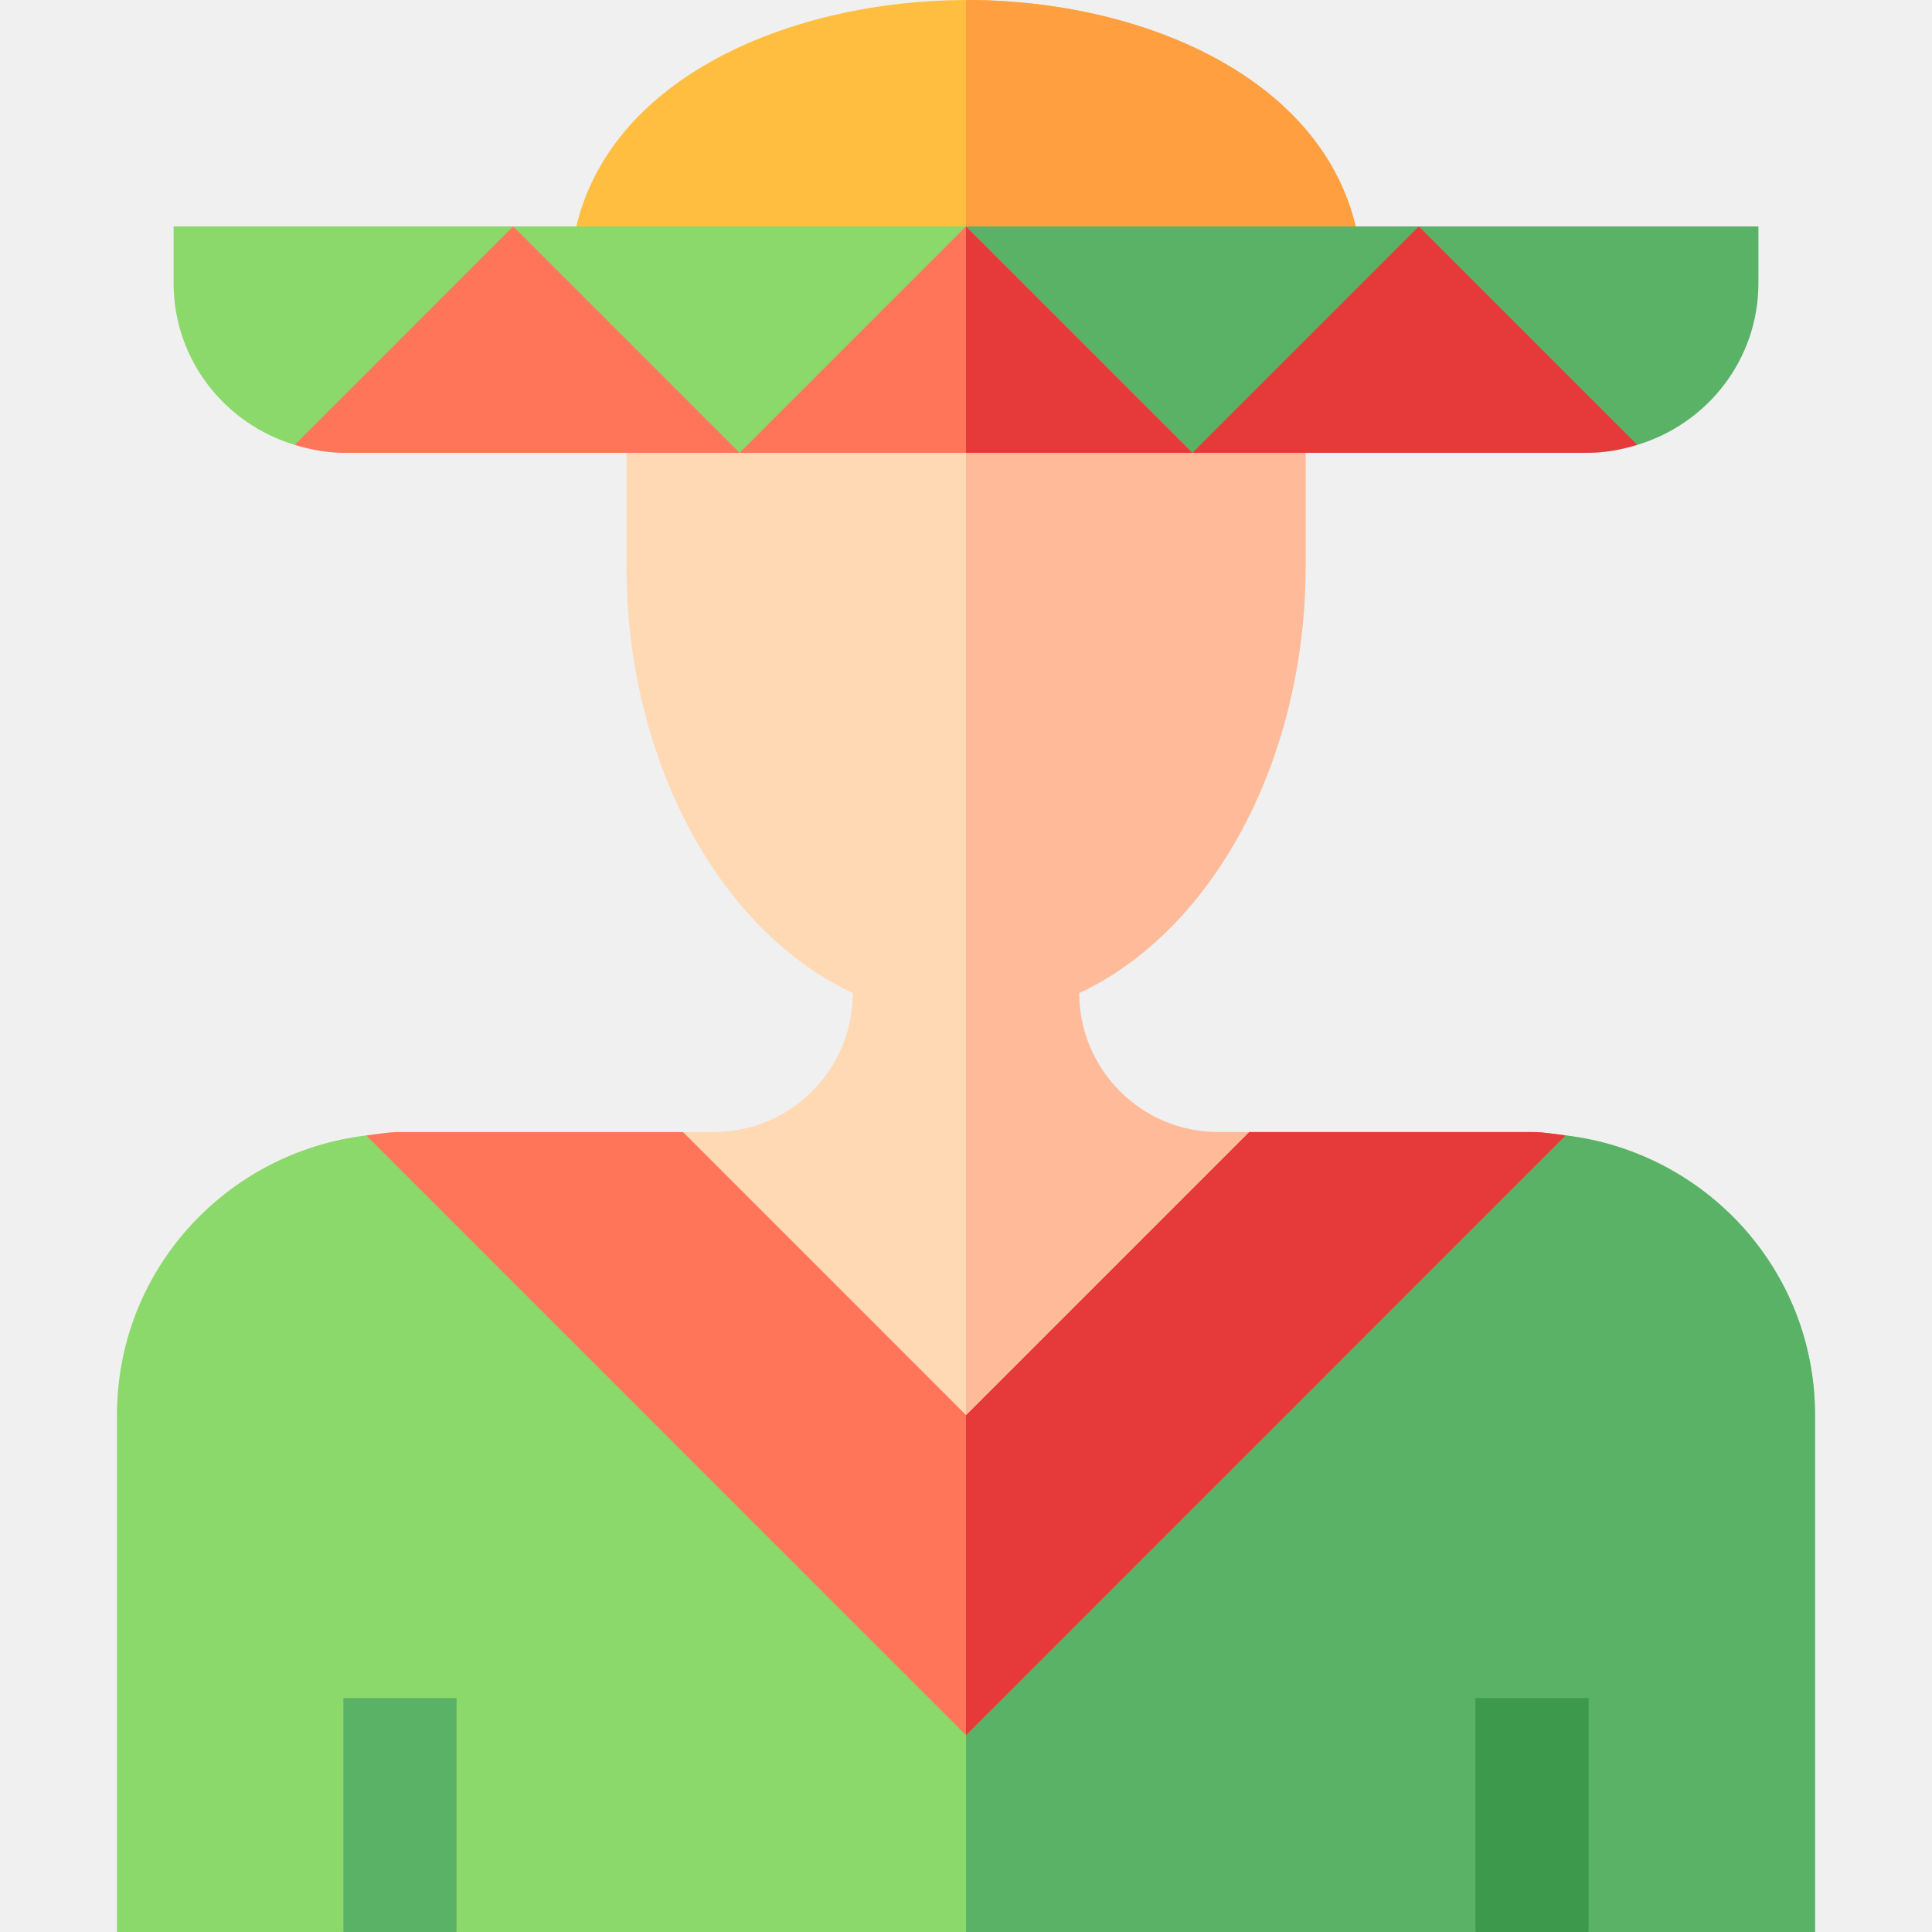
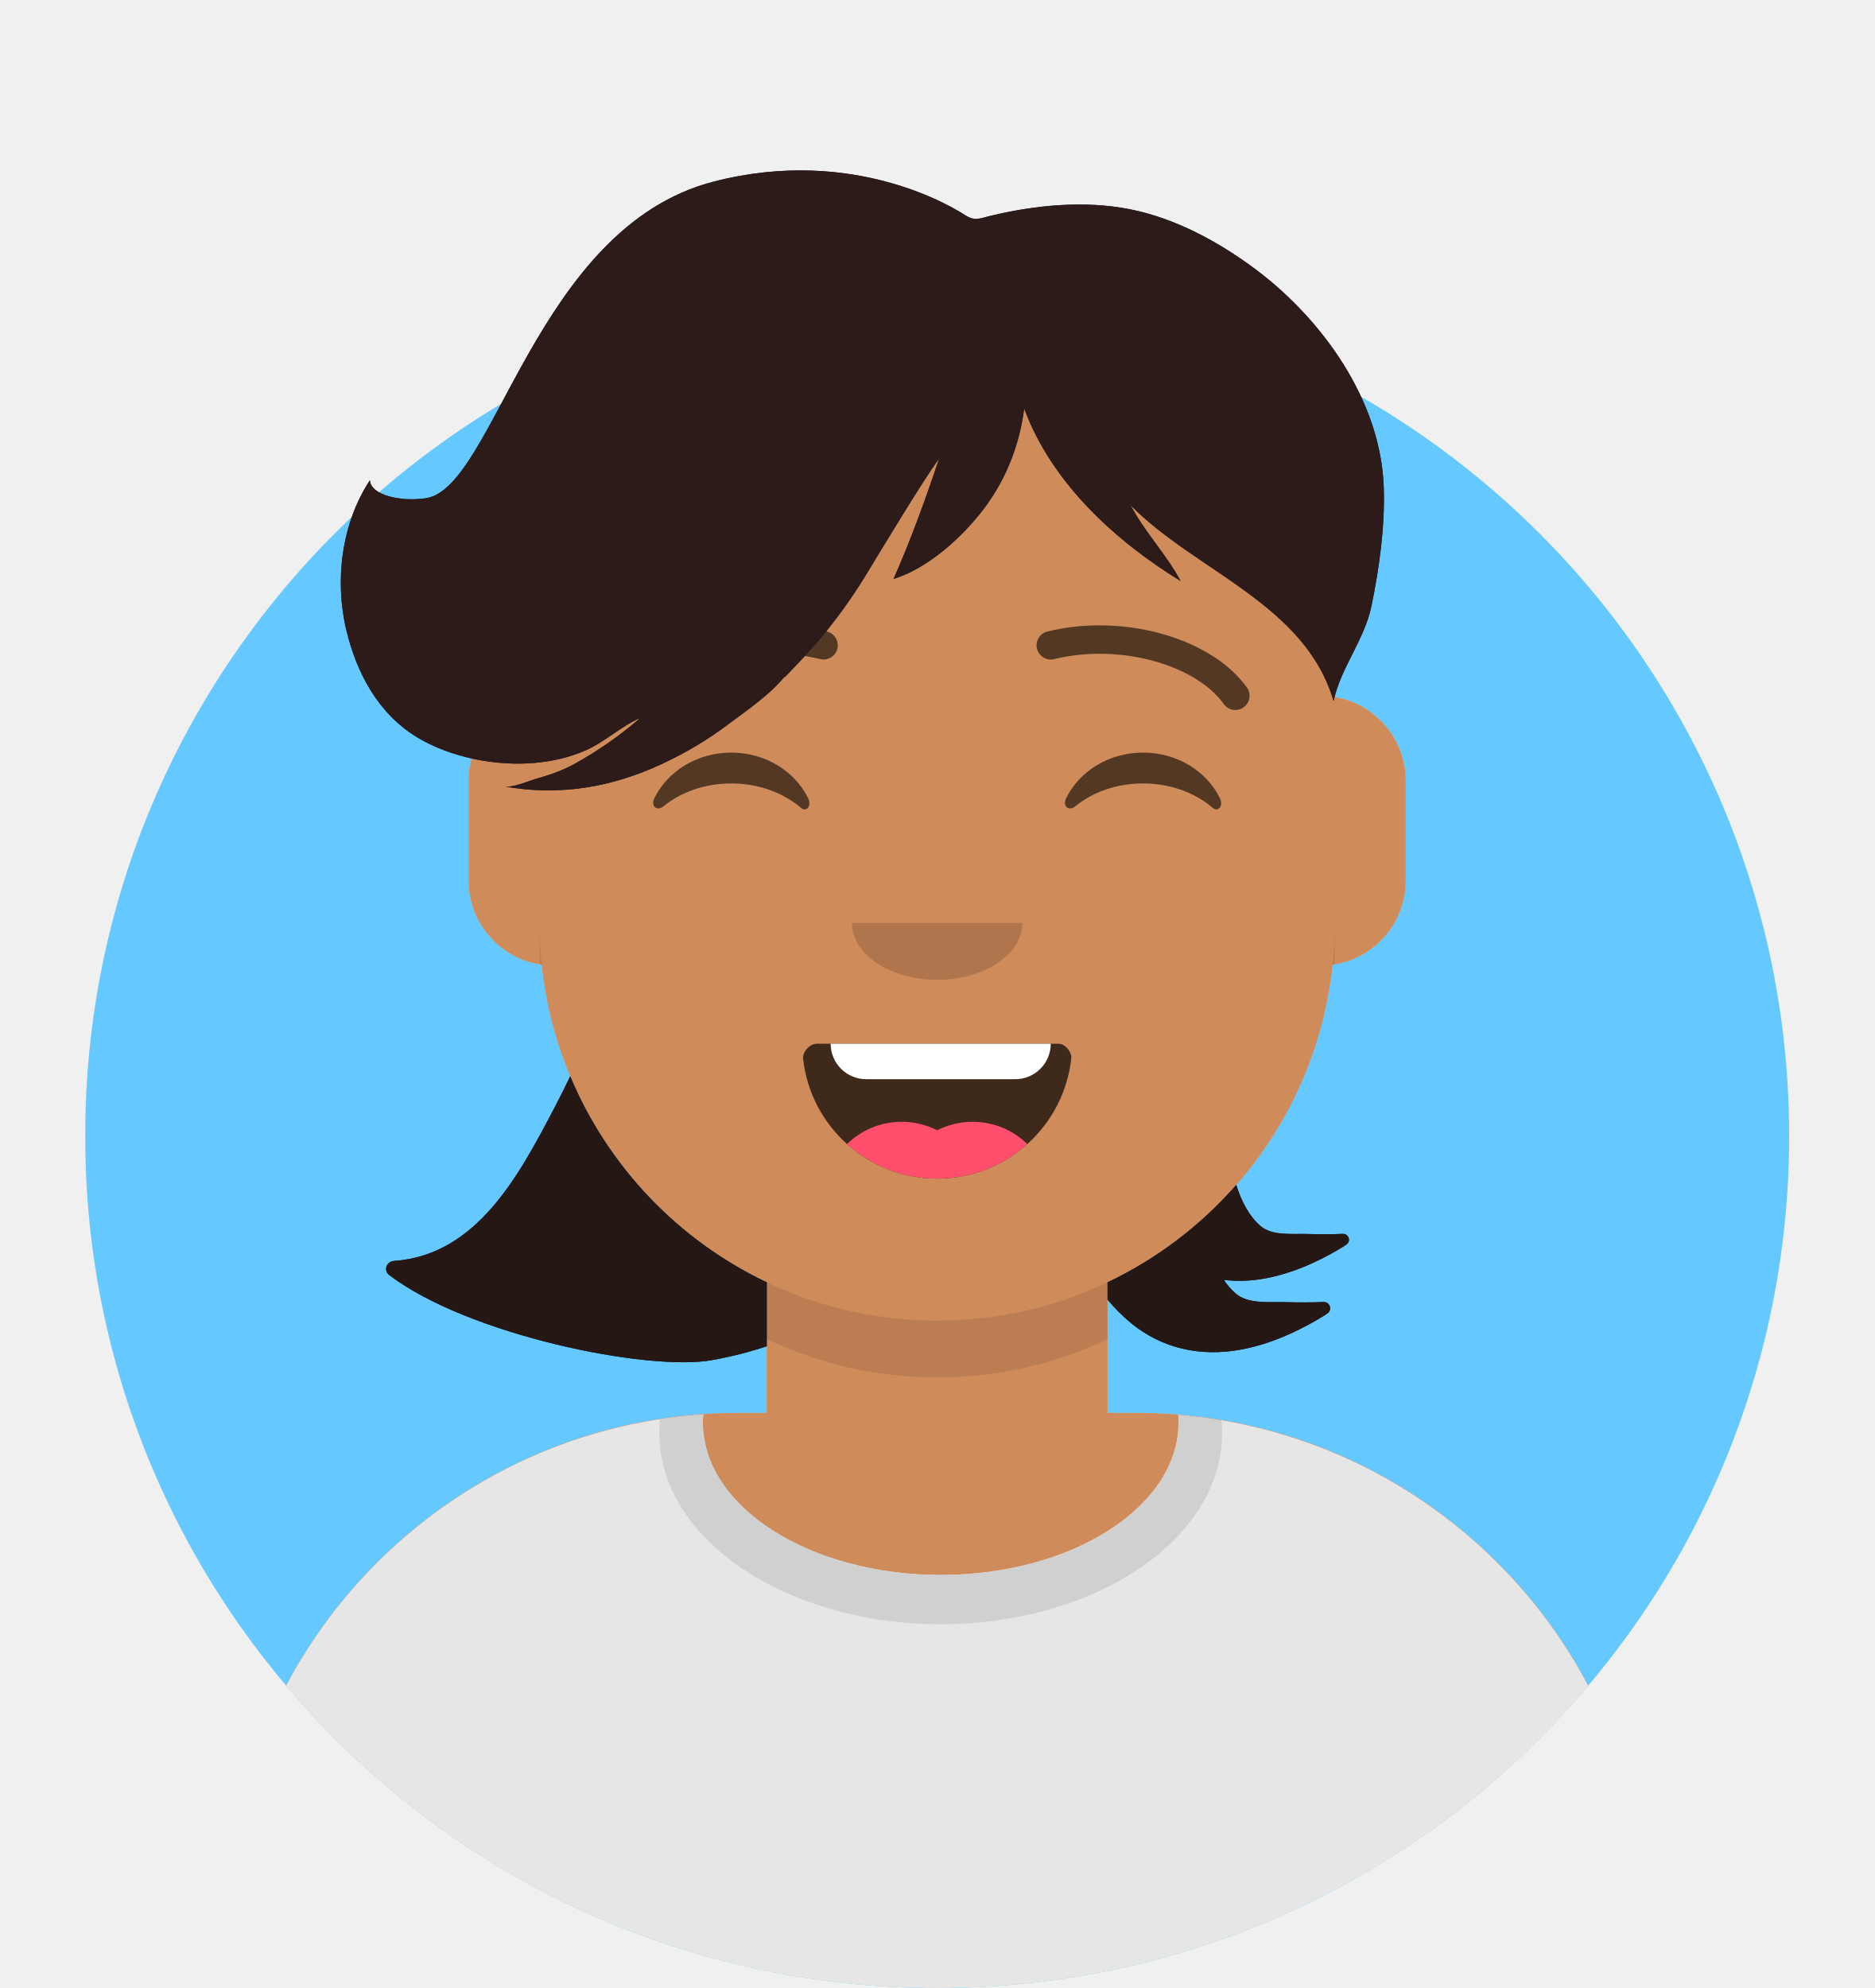
- <svg xmlns="http://www.w3.org/2000/svg" id="Capa_1" enable-background="new 0 0 512 512" height="512" viewBox="0 0 512 512" width="512">
-   <g>
-     <path d="m414.936 300.901-158.936 98.957-158.932-98.957c-37.157 4.466-66.068 35.737-66.068 74.099v137h60l15-32 15 32h135 135l15-32 15 32h60v-137c0-38.361-28.907-69.635-66.064-74.099z" fill="#8cd96b" />
-     <path d="m406 480 15 32h60v-137c0-38.361-28.907-69.635-66.064-74.099l-158.936 98.957v112.142h135z" fill="#5ab267" />
-     <path d="m406 300h-75l-75 45-74.995-45h-75.005c-3.06 0-5.967.546-8.932.901l158.932 158.957 158.936-158.958c-2.965-.356-5.874-.9-8.936-.9z" fill="#ff7559" />
-     <path d="m406 300h-75l-75 45v114.858l158.936-158.958c-2.965-.356-5.874-.9-8.936-.9z" fill="#e63a3a" />
-     <path d="m256.264 0c-.088 0-.176.015-.264.015-50.636.08-105 24.565-105 74.985h105 105c0-50.149-53.824-75-104.736-75z" fill="#ffbe40" />
-     <path d="m256.264 0c-.088 0-.176.015-.264.015v74.985h105c0-50.149-53.824-75-104.736-75z" fill="#ff9f40" />
-     <path d="m346 150v-60h-90-90v60c0 50.83 24.111 96.313 60 113.174v.015c0 20.302-16.494 36.811-36.797 36.811h-8.198l74.995 75 75-75h-8.203c-20.303 0-36.797-16.509-36.797-36.812 35.889-16.875 60-62.358 60-113.188z" fill="#ffd9b3" />
-     <path d="m322.797 300c-20.303 0-36.797-16.509-36.797-36.812 35.889-16.875 60-62.358 60-113.188v-60h-90v285l75-75z" fill="#fb9" />
-     <g>
-       <path d="m376 60h-120l14.566 29.566 45.434 30.434 43.737-28.737z" fill="#5ab267" />
-       <path d="m376 60 14.961 29.961 42.937 27.937c18.523-5.574 32.102-22.56 32.102-42.898v-15z" fill="#5ab267" />
-       <g fill="#8cd96b">
-         <path d="m256 60h-120l13.46 28.46 46.54 31.54 42.987-27.987z" />
-         <path d="m46 60v15c0 20.343 13.585 37.332 32.113 42.902l41.549-26.555 16.338-31.347z" />
+ <svg xmlns="http://www.w3.org/2000/svg" xmlns:xlink="http://www.w3.org/1999/xlink" width="264px" height="280px" viewBox="0 0 264 280" version="1.1">
+   <defs>
+     <circle id="react-path-1" cx="120" cy="120" r="120" />
+     <path d="M12,160 C12,226.274 65.726,280 132,280 C198.274,280 252,226.274 252,160 L264,160 L264,-1.42108547e-14 L-3.19744231e-14,-1.42108547e-14 L-3.19744231e-14,160 L12,160 Z" id="react-path-2" />
+     <path d="M124,144.611 L124,163 L128,163 L128,163 C167.765,163 200,195.235 200,235 L200,244 L0,244 L0,235 C-4.86974701e-15,195.235 32.235,163 72,163 L72,163 L76,163 L76,144.611 C58.763,136.422 46.372,119.687 44.305,99.881 C38.48,99.058 34,94.052 34,88 L34,74 C34,68.054 38.325,63.118 44,62.166 L44,56 L44,56 C44,25.072 69.072,5.68137151e-15 100,0 L100,0 L100,0 C130.928,-5.68137151e-15 156,25.072 156,56 L156,62.166 C161.675,63.118 166,68.054 166,74 L166,88 C166,94.052 161.52,99.058 155.695,99.881 C153.628,119.687 141.237,136.422 124,144.611 Z" id="react-path-3" />
+   </defs>
+   <g id="Avataaar" stroke="none" stroke-width="1" fill="none" fill-rule="evenodd">
+     <g transform="translate(-825, -1100)" id="Avataaar/Circle">
+       <g transform="translate(825, 1100)">
+         <g id="Circle" stroke-width="1" fill-rule="evenodd" transform="translate(12, 40)">
+           <mask id="react-mask-4" fill="white">
+             <use xlink:href="#react-path-1" />
+           </mask>
+           <use id="Circle-Background" fill="#E6E6E6" xlink:href="#react-path-1" />
+           <g id="Color/Palette/Blue-01" mask="url(#react-mask-4)" fill="#65C9FF">
+             <rect id="🖍Color" x="0" y="0" width="240" height="240" />
+           </g>
+         </g>
+         <mask id="react-mask-5" fill="white">
+           <use xlink:href="#react-path-2" />
+         </mask>
+         <g id="Mask" />
+         <g id="Avataaar" stroke-width="1" fill-rule="evenodd" mask="url(#react-mask-5)">
+           <g id="Body" transform="translate(32, 36)">
+             <mask id="react-mask-6" fill="white">
+               <use xlink:href="#react-path-3" />
+             </mask>
+             <use fill="#D0C6AC" xlink:href="#react-path-3" />
+             <g id="Skin/👶🏽-03-Brown" mask="url(#react-mask-6)" fill="#D08B5B">
+               <g transform="translate(0, 0)" id="Color">
+                 <rect x="0" y="0" width="264" height="280" />
+               </g>
+             </g>
+             <path d="M156,79 L156,102 C156,132.928 130.928,158 100,158 C69.072,158 44,132.928 44,102 L44,79 L44,94 C44,124.928 69.072,150 100,150 C130.928,150 156,124.928 156,94 L156,79 Z" id="Neck-Shadow" fill-opacity="0.1" fill="#000000" mask="url(#react-mask-6)" />
+           </g>
+           <g id="Clothing/Shirt-Crew-Neck" transform="translate(0, 170)">
+             <defs>
+               <path d="M165.96,29.295 C202.936,32.325 232,63.294 232,101.052 L232,110 L32,110 L32,101.052 C32,62.953 61.592,31.765 99.045,29.22 C99.015,29.593 99,29.969 99,30.348 C99,42.211 113.998,51.828 132.5,51.828 C151.002,51.828 166,42.211 166,30.348 C166,29.995 165.987,29.644 165.96,29.295 Z" id="react-path-413" />
+             </defs>
+             <mask id="react-mask-414" fill="white">
+               <use xlink:href="#react-path-413" />
+             </mask>
+             <use id="Clothes" fill="#E6E6E6" fill-rule="evenodd" xlink:href="#react-path-413" />
+             <g id="Color/Palette/Gray-01" mask="url(#react-mask-414)" fill-rule="evenodd" fill="#E6E6E6">
+               <rect id="🖍Color" x="0" y="0" width="264" height="110" />
+             </g>
+             <g id="Shadowy" opacity="0.6" stroke-width="1" fill-rule="evenodd" mask="url(#react-mask-414)" fill-opacity="0.16" fill="#000000">
+               <g transform="translate(92, 4)" id="Hola-👋🏼">
+                 <ellipse cx="40.5" cy="27.848" rx="39.635" ry="26.914" />
+               </g>
+             </g>
+           </g>
+           <g id="Face" transform="translate(76, 82)" fill="#000000">
+             <g id="Mouth/Smile" transform="translate(2, 52)">
+               <defs>
+                 <path d="M35.118,15.128 C36.176,24.62 44.226,32 54,32 C63.804,32 71.874,24.574 72.892,15.04 C72.974,14.273 72.117,13 71.043,13 C56.149,13 44.738,13 37.087,13 C36.007,13 35.012,14.178 35.118,15.128 Z" id="react-path-465" />
+               </defs>
+               <mask id="react-mask-466" fill="white">
+                 <use xlink:href="#react-path-465" />
+               </mask>
+               <use id="Mouth" fill-opacity="0.7" fill="#000000" fill-rule="evenodd" xlink:href="#react-path-465" />
+               <rect id="Teeth" fill="#FFFFFF" fill-rule="evenodd" mask="url(#react-mask-466)" x="39" y="2" width="31" height="16" rx="5" />
+               <g id="Tongue" stroke-width="1" fill-rule="evenodd" mask="url(#react-mask-466)" fill="#FF4F6D">
+                 <g transform="translate(38, 24)">
+                   <circle cx="11" cy="11" r="11" />
+                   <circle cx="21" cy="11" r="11" />
+                 </g>
+               </g>
+             </g>
+             <g id="Nose/Default" transform="translate(28, 40)" fill-opacity="0.16">
+               <path d="M16,8 C16,12.418 21.373,16 28,16 L28,16 C34.627,16 40,12.418 40,8" id="Nose" />
+             </g>
+             <g id="Eyes/Happy-😁" transform="translate(0, 8)" fill-opacity="0.6">
+               <path d="M16.16,22.447 C18.007,18.649 22.164,16 26.998,16 C31.814,16 35.959,18.63 37.815,22.407 C38.367,23.529 37.582,24.447 36.791,23.767 C34.34,21.66 30.859,20.344 26.998,20.344 C23.257,20.344 19.874,21.579 17.438,23.572 C16.547,24.3 15.62,23.558 16.16,22.447 Z" id="Squint" />
+               <path d="M74.16,22.447 C76.007,18.649 80.164,16 84.998,16 C89.814,16 93.959,18.63 95.815,22.407 C96.367,23.529 95.582,24.447 94.791,23.767 C92.34,21.66 88.859,20.344 84.998,20.344 C81.257,20.344 77.874,21.579 75.438,23.572 C74.547,24.3 73.62,23.558 74.16,22.447 Z" id="Squint" />
+             </g>
+             <g id="Eyebrow/Outline/Default" fill-opacity="0.6">
+               <g id="I-Browse" transform="translate(12, 6)">
+                 <path d="M3.63,11.159 C7.545,5.65 18.278,2.561 27.523,4.831 C28.596,5.095 29.679,4.439 29.942,3.366 C30.206,2.293 29.55,1.21 28.477,0.947 C17.74,-1.69 5.312,1.887 0.37,8.841 C-0.27,9.742 -0.059,10.99 0.841,11.63 C1.742,12.27 2.99,12.059 3.63,11.159 Z" id="Eyebrow" fill-rule="nonzero" />
+                 <path d="M61.63,11.159 C65.545,5.65 76.278,2.561 85.523,4.831 C86.596,5.095 87.679,4.439 87.942,3.366 C88.206,2.293 87.55,1.21 86.477,0.947 C75.74,-1.69 63.312,1.887 58.37,8.841 C57.73,9.742 57.941,10.99 58.841,11.63 C59.742,12.27 60.99,12.059 61.63,11.159 Z" id="Eyebrow" fill-rule="nonzero" transform="translate(73.00015, 6.039198) scale(-1, 1) translate(-73.00015, -6.039198) " />
+               </g>
+             </g>
+           </g>
+           <g id="Top" stroke-width="1" fill-rule="evenodd">
+             <defs>
+               <rect id="react-path-337" x="0" y="0" width="264" height="280" />
+               <path d="M175.126,166.898 C175.841,169.138 176.875,171.231 178.555,172.686 C180.176,174.09 183.068,173.745 185.099,173.803 C186.771,173.851 188.445,173.856 190.115,173.784 C190.954,173.747 191.328,174.798 190.649,175.282 C190.519,175.374 190.389,175.463 190.258,175.544 C189.208,176.199 188.118,176.803 187.009,177.356 C184.485,178.614 181.821,179.6 179.027,180.09 C177.111,180.427 175.211,180.49 173.373,180.267 C173.859,180.987 174.42,181.642 175.072,182.208 C176.801,183.708 179.888,183.34 182.055,183.401 C183.839,183.453 185.626,183.458 187.408,183.381 C188.303,183.342 188.703,184.465 187.978,184.982 C187.839,185.081 187.701,185.175 187.562,185.262 C186.44,185.962 185.278,186.608 184.093,187.199 C181.4,188.544 178.557,189.597 175.575,190.121 C170.075,191.087 164.706,189.944 160.381,186.413 C159.164,185.42 158.027,184.288 157,183.053 L157,180.611 C163.95,177.31 170.111,172.619 175.126,166.898 Z M81.315,151.594 C80.573,153.139 79.805,154.673 79.006,156.191 C74.211,165.3 68.242,176.793 56.499,177.596 C55.411,177.671 54.98,178.943 55.829,179.588 C66.949,188.041 92.261,193.187 101.274,191.57 C104.095,191.063 106.639,190.402 109,189.61 L109,180.611 C96.563,174.703 86.648,164.344 81.315,151.594 Z M195.906,68.68 C196.081,74.187 195.289,79.907 194.185,85.296 C193.19,90.148 189.87,93.971 188.837,98.729 C184.81,85.048 169.433,80.484 160.242,71.155 C162.239,74.948 165.291,78.103 167.294,81.833 C158.047,76.168 149.088,67.954 145.262,57.538 C144.555,62.936 142.546,67.928 139.154,72.204 C136.143,76 131.572,80.074 126.859,81.544 C129.287,76.037 131.361,70.327 133.266,64.619 C131.25,67.236 124.569,78.353 122.891,81.109 C121.235,83.83 119.378,86.426 117.384,88.912 C116.451,90.075 115.455,91.199 114.453,92.303 C113.869,92.946 113.274,93.578 112.666,94.198 C112.451,94.417 110.824,96.207 111.754,95.004 C109.538,97.806 106.276,99.983 103.443,102.113 C100.591,104.257 97.483,106.081 94.252,107.589 C87.093,110.932 79.74,112.148 71.933,110.752 C73.128,111.051 75.653,109.906 76.889,109.57 C78.698,109.078 80.363,108.453 82.002,107.546 C85.275,105.735 88.351,103.576 91.178,101.128 C88.471,102.28 86.273,104.462 83.514,105.671 C81.227,106.674 78.967,107.197 76.482,107.437 C71.02,107.966 64.487,106.717 59.761,103.85 C54.269,100.517 51.219,94.799 49.772,88.713 C48.091,81.646 49.136,73.673 53.099,67.639 C53.234,69.782 57.535,70.703 61.015,70.166 C70.673,68.675 76.418,32.118 101.442,25.6 C121.403,20.4 135.651,29.474 136.862,30.257 C138.299,31.185 138.85,30.797 140.483,30.405 C146.829,28.885 153.741,28.196 160.188,29.478 C166.528,30.74 172.606,34.024 177.747,37.856 C187.274,44.957 195.509,56.438 195.906,68.68 Z" id="react-path-338" />
+               <path d="M65.18,77.737 C67.363,76.105 80.407,75.479 82.758,74.089 C83.492,73.655 84.061,73.216 84.5,72.78 C84.939,73.216 85.509,73.655 86.242,74.089 C88.593,75.479 101.637,76.105 103.82,77.737 C106.03,79.391 107.644,83.185 107.467,86.151 C107.255,89.71 103.361,98.203 93.672,99.181 C91.558,96.828 88.237,95.31 84.5,95.31 C80.763,95.31 77.442,96.828 75.328,99.181 C65.639,98.203 61.745,89.71 61.533,86.151 C61.357,83.185 62.97,79.391 65.18,77.737 M103.142,94.906 C103.143,94.906 103.145,94.905 103.146,94.905 C103.144,94.905 103.143,94.906 103.142,94.906 M65.845,94.901 C65.849,94.903 65.857,94.906 65.862,94.908 C65.857,94.906 65.851,94.903 65.845,94.901 M144.863,55.985 C144.474,50.03 143.278,44.152 142.234,38.286 C141.953,36.707 140.424,26 139.735,26 C139.502,35.109 138.702,44.08 137.67,53.139 C137.361,55.848 137.038,58.556 136.825,61.274 C136.654,63.47 136.96,66.122 136.428,68.246 C135.749,70.952 132.348,73.478 129.703,74.411 C123.103,76.737 117.598,67.108 111.961,64.291 C104.643,60.635 92.064,59.764 84.582,64.53 C76.936,59.764 64.357,60.635 57.039,64.291 C51.402,67.108 45.897,76.737 39.297,74.411 C36.652,73.478 33.25,70.952 32.572,68.246 C32.04,66.122 32.346,63.47 32.175,61.274 C31.962,58.556 31.639,55.848 31.33,53.139 C30.298,44.08 29.497,35.109 29.265,26 C28.576,26 27.047,36.707 26.766,38.286 C25.722,44.152 24.526,50.03 24.138,55.985 C23.739,62.105 24.215,68.167 25.47,74.163 C26.069,77.028 26.769,79.876 27.519,82.704 C28.353,85.847 27.199,91.966 27.572,95.192 C28.279,101.296 31.154,113.2 34.383,118.451 C35.944,120.989 37.773,122.574 39.816,124.619 C41.783,126.588 42.604,129.64 44.726,131.737 C48.682,135.645 54.446,137.971 60.366,138.543 C65.677,143.05 74.506,146 84.5,146 C94.495,146 103.323,143.05 108.635,138.543 C114.554,137.971 120.318,135.645 124.274,131.737 C126.396,129.64 127.217,126.588 129.184,124.619 C131.226,122.574 133.056,120.989 134.617,118.451 C137.846,113.2 140.721,101.296 141.428,95.192 C141.801,91.966 140.647,85.847 141.481,82.704 C142.232,79.876 142.931,77.028 143.531,74.163 C144.785,68.167 145.261,62.105 144.863,55.985 Z" id="react-path-339" />
+             </defs>
+             <mask id="react-mask-335" fill="white">
+               <use xlink:href="#react-path-337" />
+             </mask>
+             <g id="Mask" />
+             <g id="Top/Short-Hair/Shaggy-Mullet" mask="url(#react-mask-335)">
+               <g transform="translate(-1, 0)">
+                 <mask id="react-mask-336" fill="white">
+                   <use xlink:href="#react-path-338" />
+                 </mask>
+                 <use id="Hair" stroke="none" fill="#1D2633" fill-rule="evenodd" xlink:href="#react-path-338" />
+                 <g id="Skin/👶🏽-03-Brown" mask="url(#react-mask-336)" fill="#2C1B18">
+                   <g transform="translate(0, 0) " id="Color">
+                     <rect x="0" y="0" width="264" height="280" />
+                   </g>
+                 </g>
+                 <path d="M175.126,166.898 C175.841,169.138 176.875,171.231 178.555,172.686 C180.176,174.09 183.068,173.745 185.099,173.803 C186.771,173.851 188.445,173.856 190.115,173.784 C190.954,173.747 191.328,174.798 190.649,175.282 C190.519,175.374 190.389,175.463 190.258,175.544 C189.208,176.199 188.118,176.803 187.009,177.356 C184.485,178.614 181.821,179.6 179.027,180.09 C177.111,180.427 175.211,180.49 173.373,180.267 C173.859,180.987 174.42,181.642 175.072,182.208 C176.801,183.708 179.888,183.34 182.055,183.401 C183.839,183.453 185.626,183.458 187.408,183.381 C188.303,183.342 188.703,184.465 187.978,184.982 C187.839,185.081 187.701,185.175 187.562,185.262 C186.44,185.962 185.278,186.608 184.093,187.199 C181.4,188.544 178.557,189.597 175.575,190.121 C170.075,191.087 164.706,189.944 160.381,186.413 C159.164,185.42 158.027,184.288 157,183.053 L157,180.611 C163.95,177.31 170.111,172.619 175.126,166.898 Z M81.315,151.594 C80.573,153.139 79.805,154.673 79.006,156.191 C74.211,165.3 68.242,176.793 56.499,177.596 C55.411,177.671 54.98,178.943 55.829,179.588 C66.949,188.041 92.261,193.187 101.274,191.57 C104.095,191.063 106.639,190.402 109,189.61 L109,180.611 C96.563,174.703 86.648,164.344 81.315,151.594 Z" id="Shadow" stroke="none" fill-opacity="0.16" fill="#000000" fill-rule="evenodd" />
+               </g>
+             </g>
+           </g>
+         </g>
      </g>
    </g>
-     <path d="m91 450h30v62h-30z" fill="#5ab267" />
-     <path d="m391 450h30v62h-30z" fill="#3d994c" />
-     <path d="m256 60-60 60h60 60z" fill="#ff7559" />
-     <path d="m256 60v60h60z" fill="#e63a3a" />
-     <path d="m196 120-60-60-57.887 57.902c4.109 1.236 8.377 2.098 12.887 2.098z" fill="#ff7559" />
-     <path d="m316 120h105c4.515 0 8.787-.864 12.898-2.102l-57.898-57.898z" fill="#e63a3a" />
  </g>
</svg>
